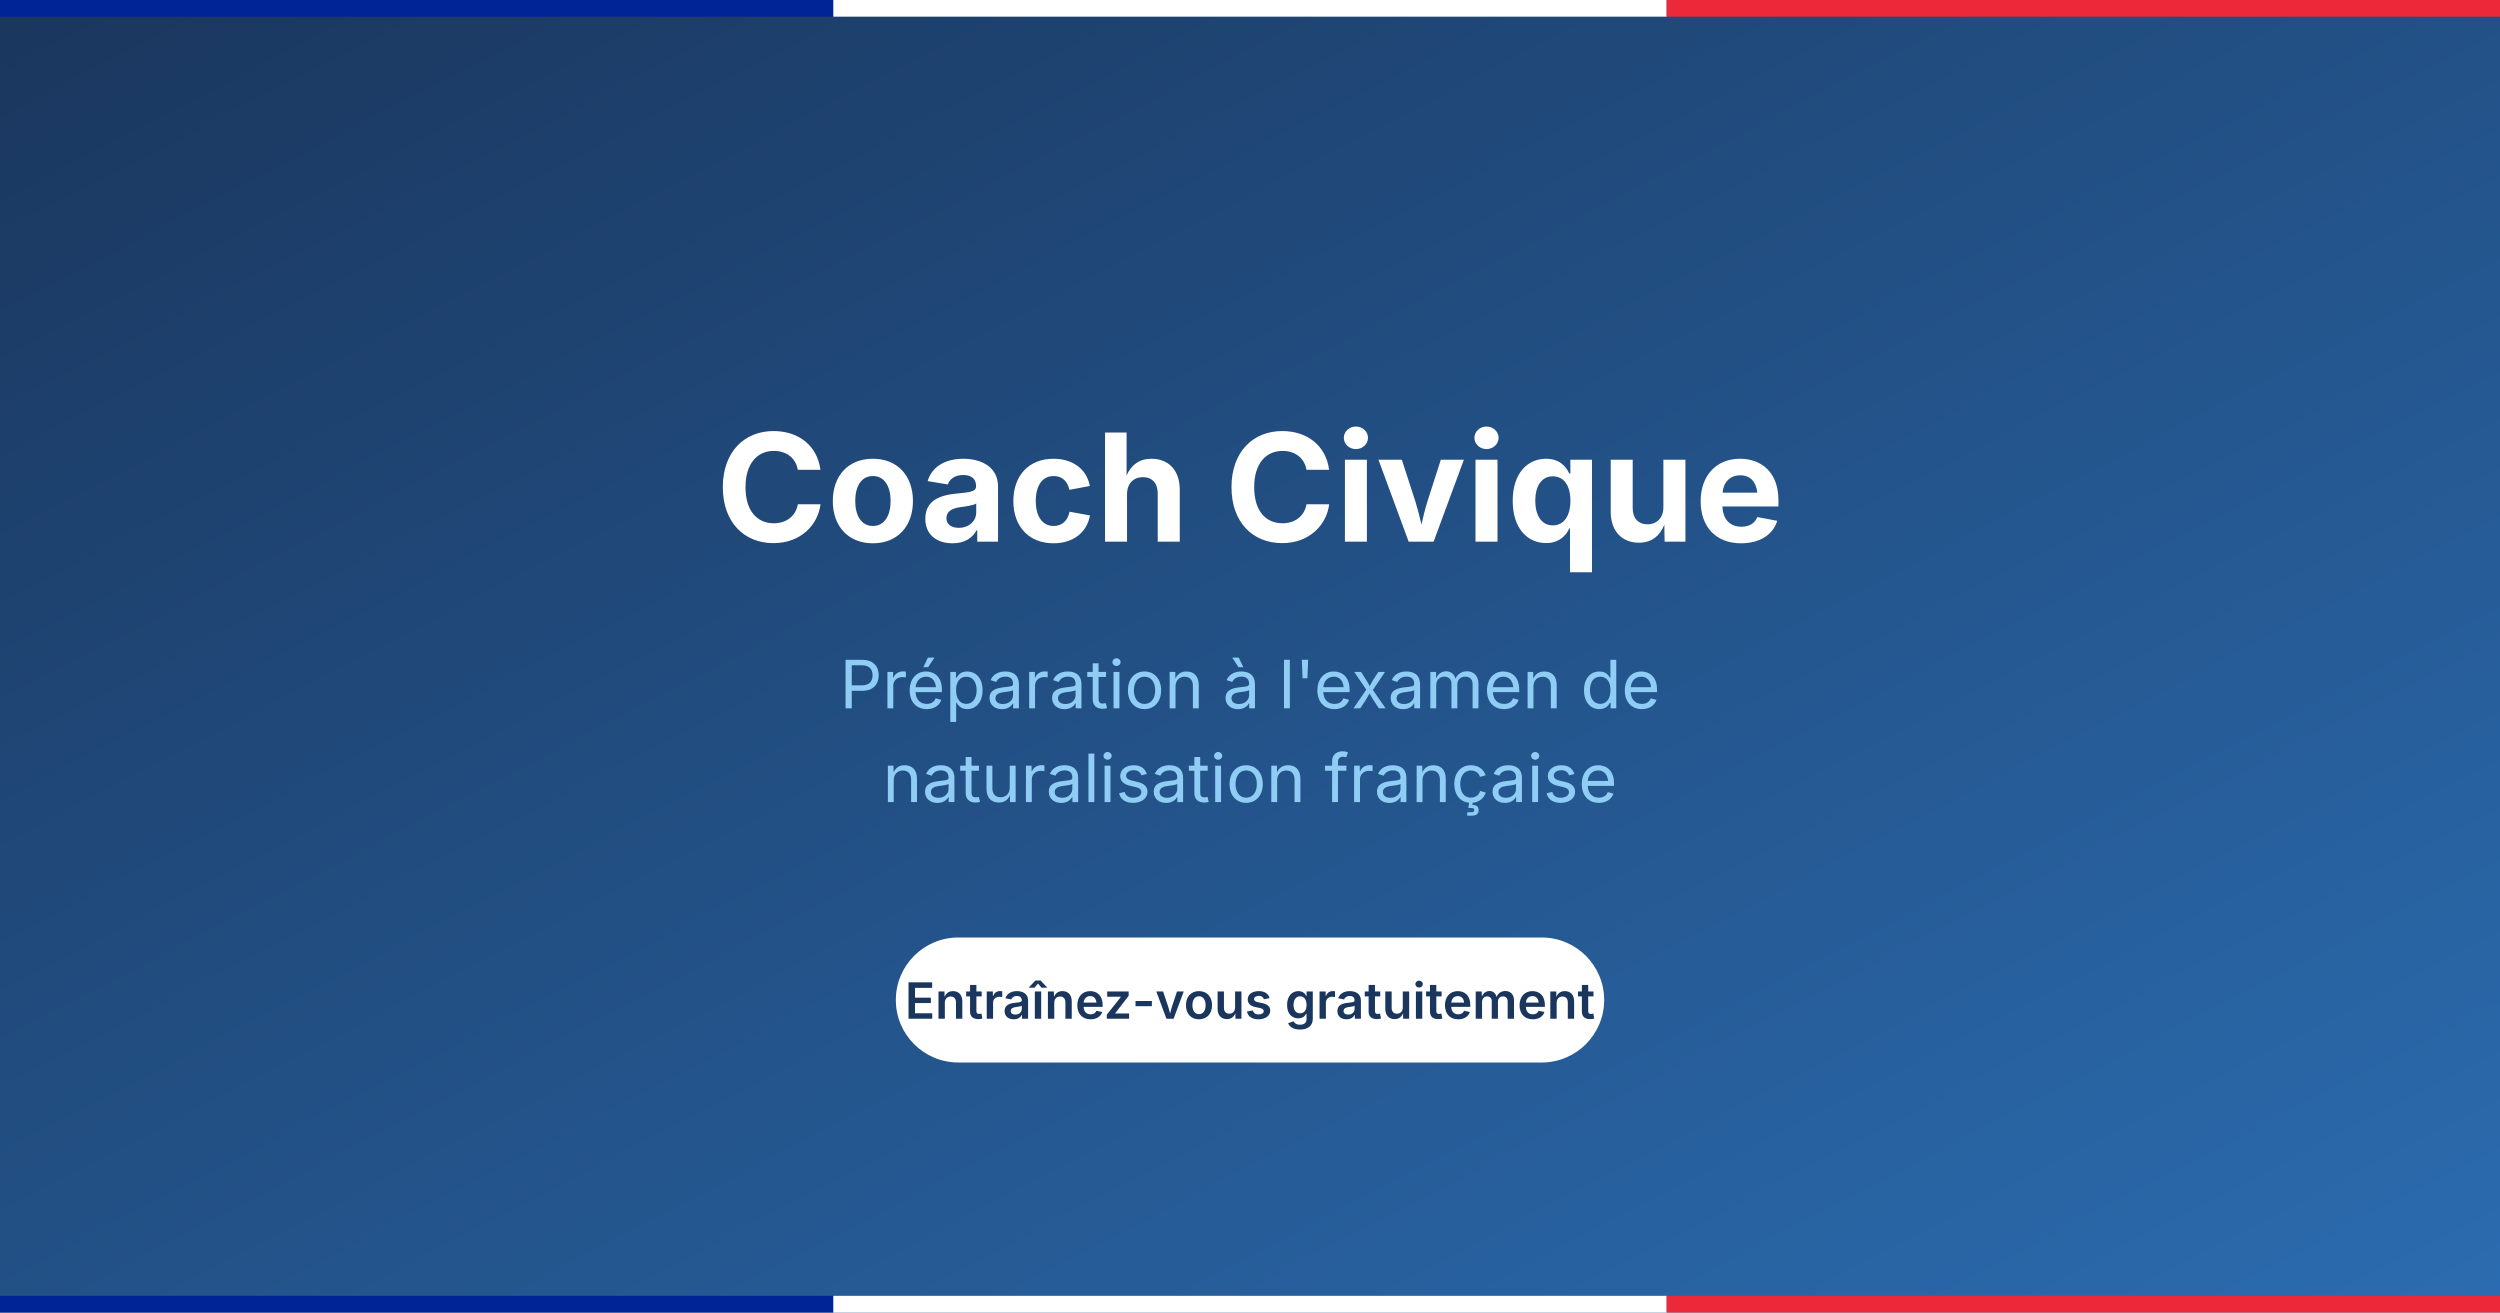
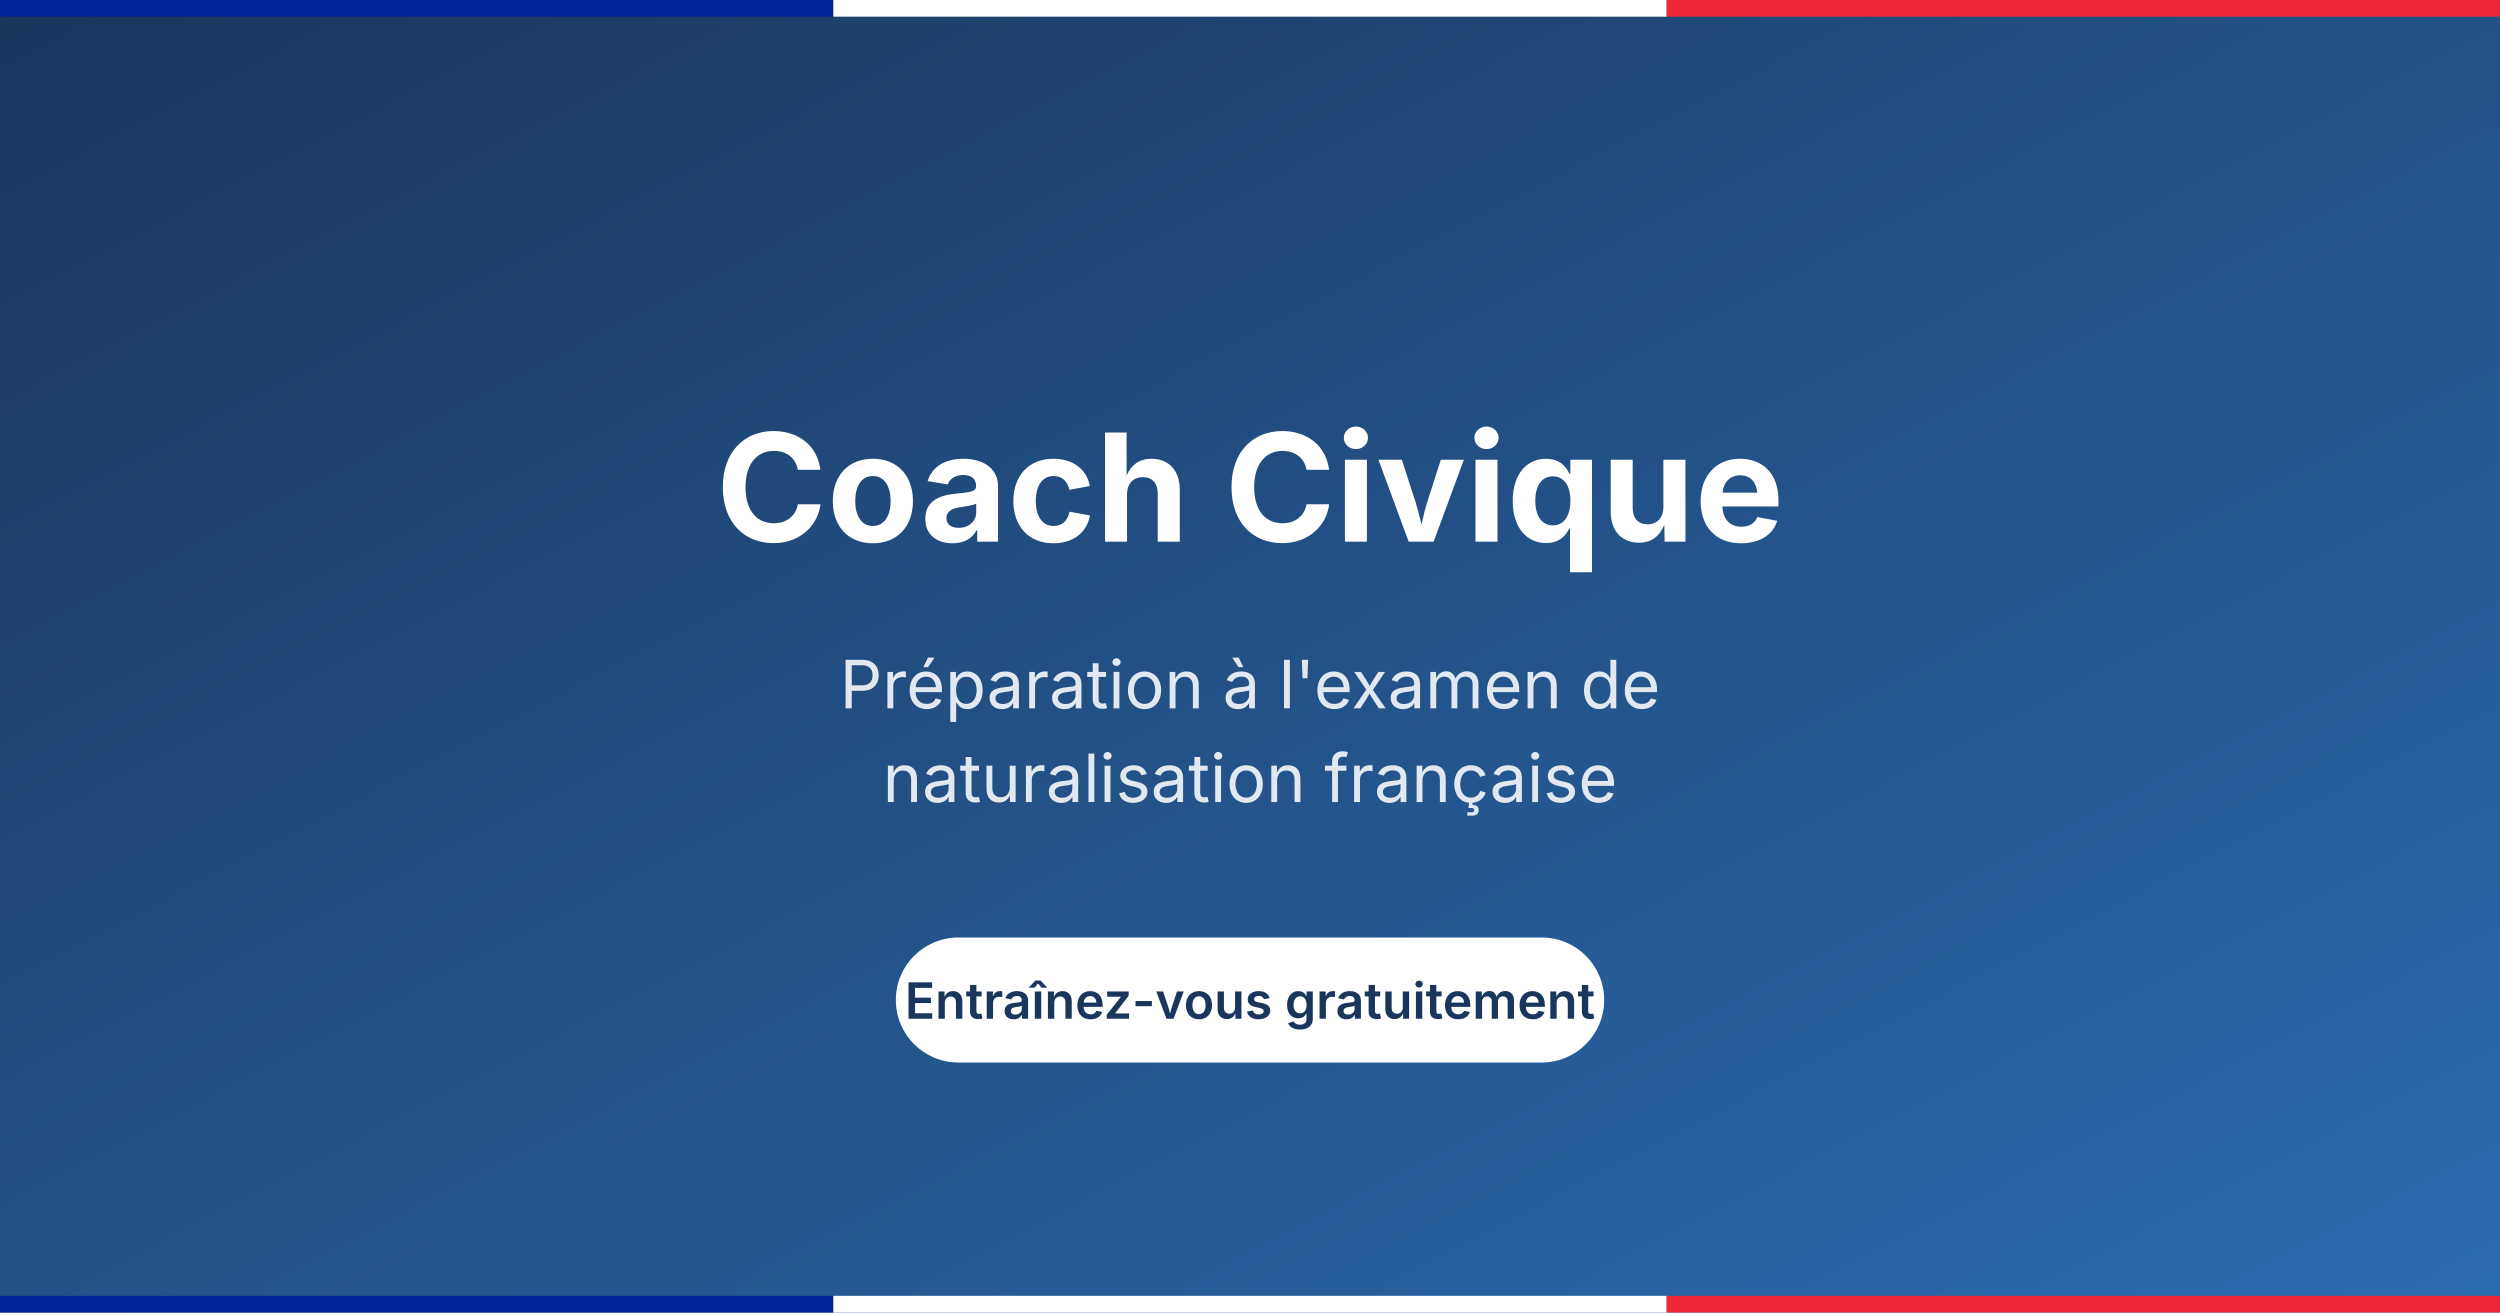
<svg xmlns="http://www.w3.org/2000/svg" width="1200" height="630" viewBox="0 0 1200 630">
  <defs>
    <linearGradient id="bg" x1="0" y1="0" x2="1" y2="1">
      <stop offset="0%" stop-color="#1a365d" />
      <stop offset="100%" stop-color="#2b6cb0" />
    </linearGradient>
  </defs>
  <rect width="1200" height="630" fill="url(#bg)" />
  <rect x="0" y="0" width="400" height="8" fill="#002395" />
  <rect x="400" y="0" width="400" height="8" fill="#fff" />
  <rect x="800" y="0" width="400" height="8" fill="#ED2939" />
  <text x="600" y="260" text-anchor="middle" font-family="system-ui, -apple-system, sans-serif" font-size="72" font-weight="700" fill="#fff">Coach Civique</text>
-   <text x="600" y="340" text-anchor="middle" font-family="system-ui, -apple-system, sans-serif" font-size="32" fill="#90cdf4">Préparation à l'examen de</text>
-   <text x="600" y="385" text-anchor="middle" font-family="system-ui, -apple-system, sans-serif" font-size="32" fill="#90cdf4">naturalisation française</text>
+   <text x="600" y="340" text-anchor="middle" font-family="system-ui, -apple-system, sans-serif" font-size="32" fill="#e2e8f0">Préparation à l'examen de</text>
+   <text x="600" y="385" text-anchor="middle" font-family="system-ui, -apple-system, sans-serif" font-size="32" fill="#e2e8f0">naturalisation française</text>
  <rect x="430" y="450" width="340" height="60" rx="30" fill="#fff" />
  <text x="600" y="489" text-anchor="middle" font-family="system-ui, -apple-system, sans-serif" font-size="24" font-weight="600" fill="#1a365d">Entraînez-vous gratuitement</text>
  <rect x="0" y="622" width="400" height="8" fill="#002395" />
  <rect x="400" y="622" width="400" height="8" fill="#fff" />
  <rect x="800" y="622" width="400" height="8" fill="#ED2939" />
</svg>
